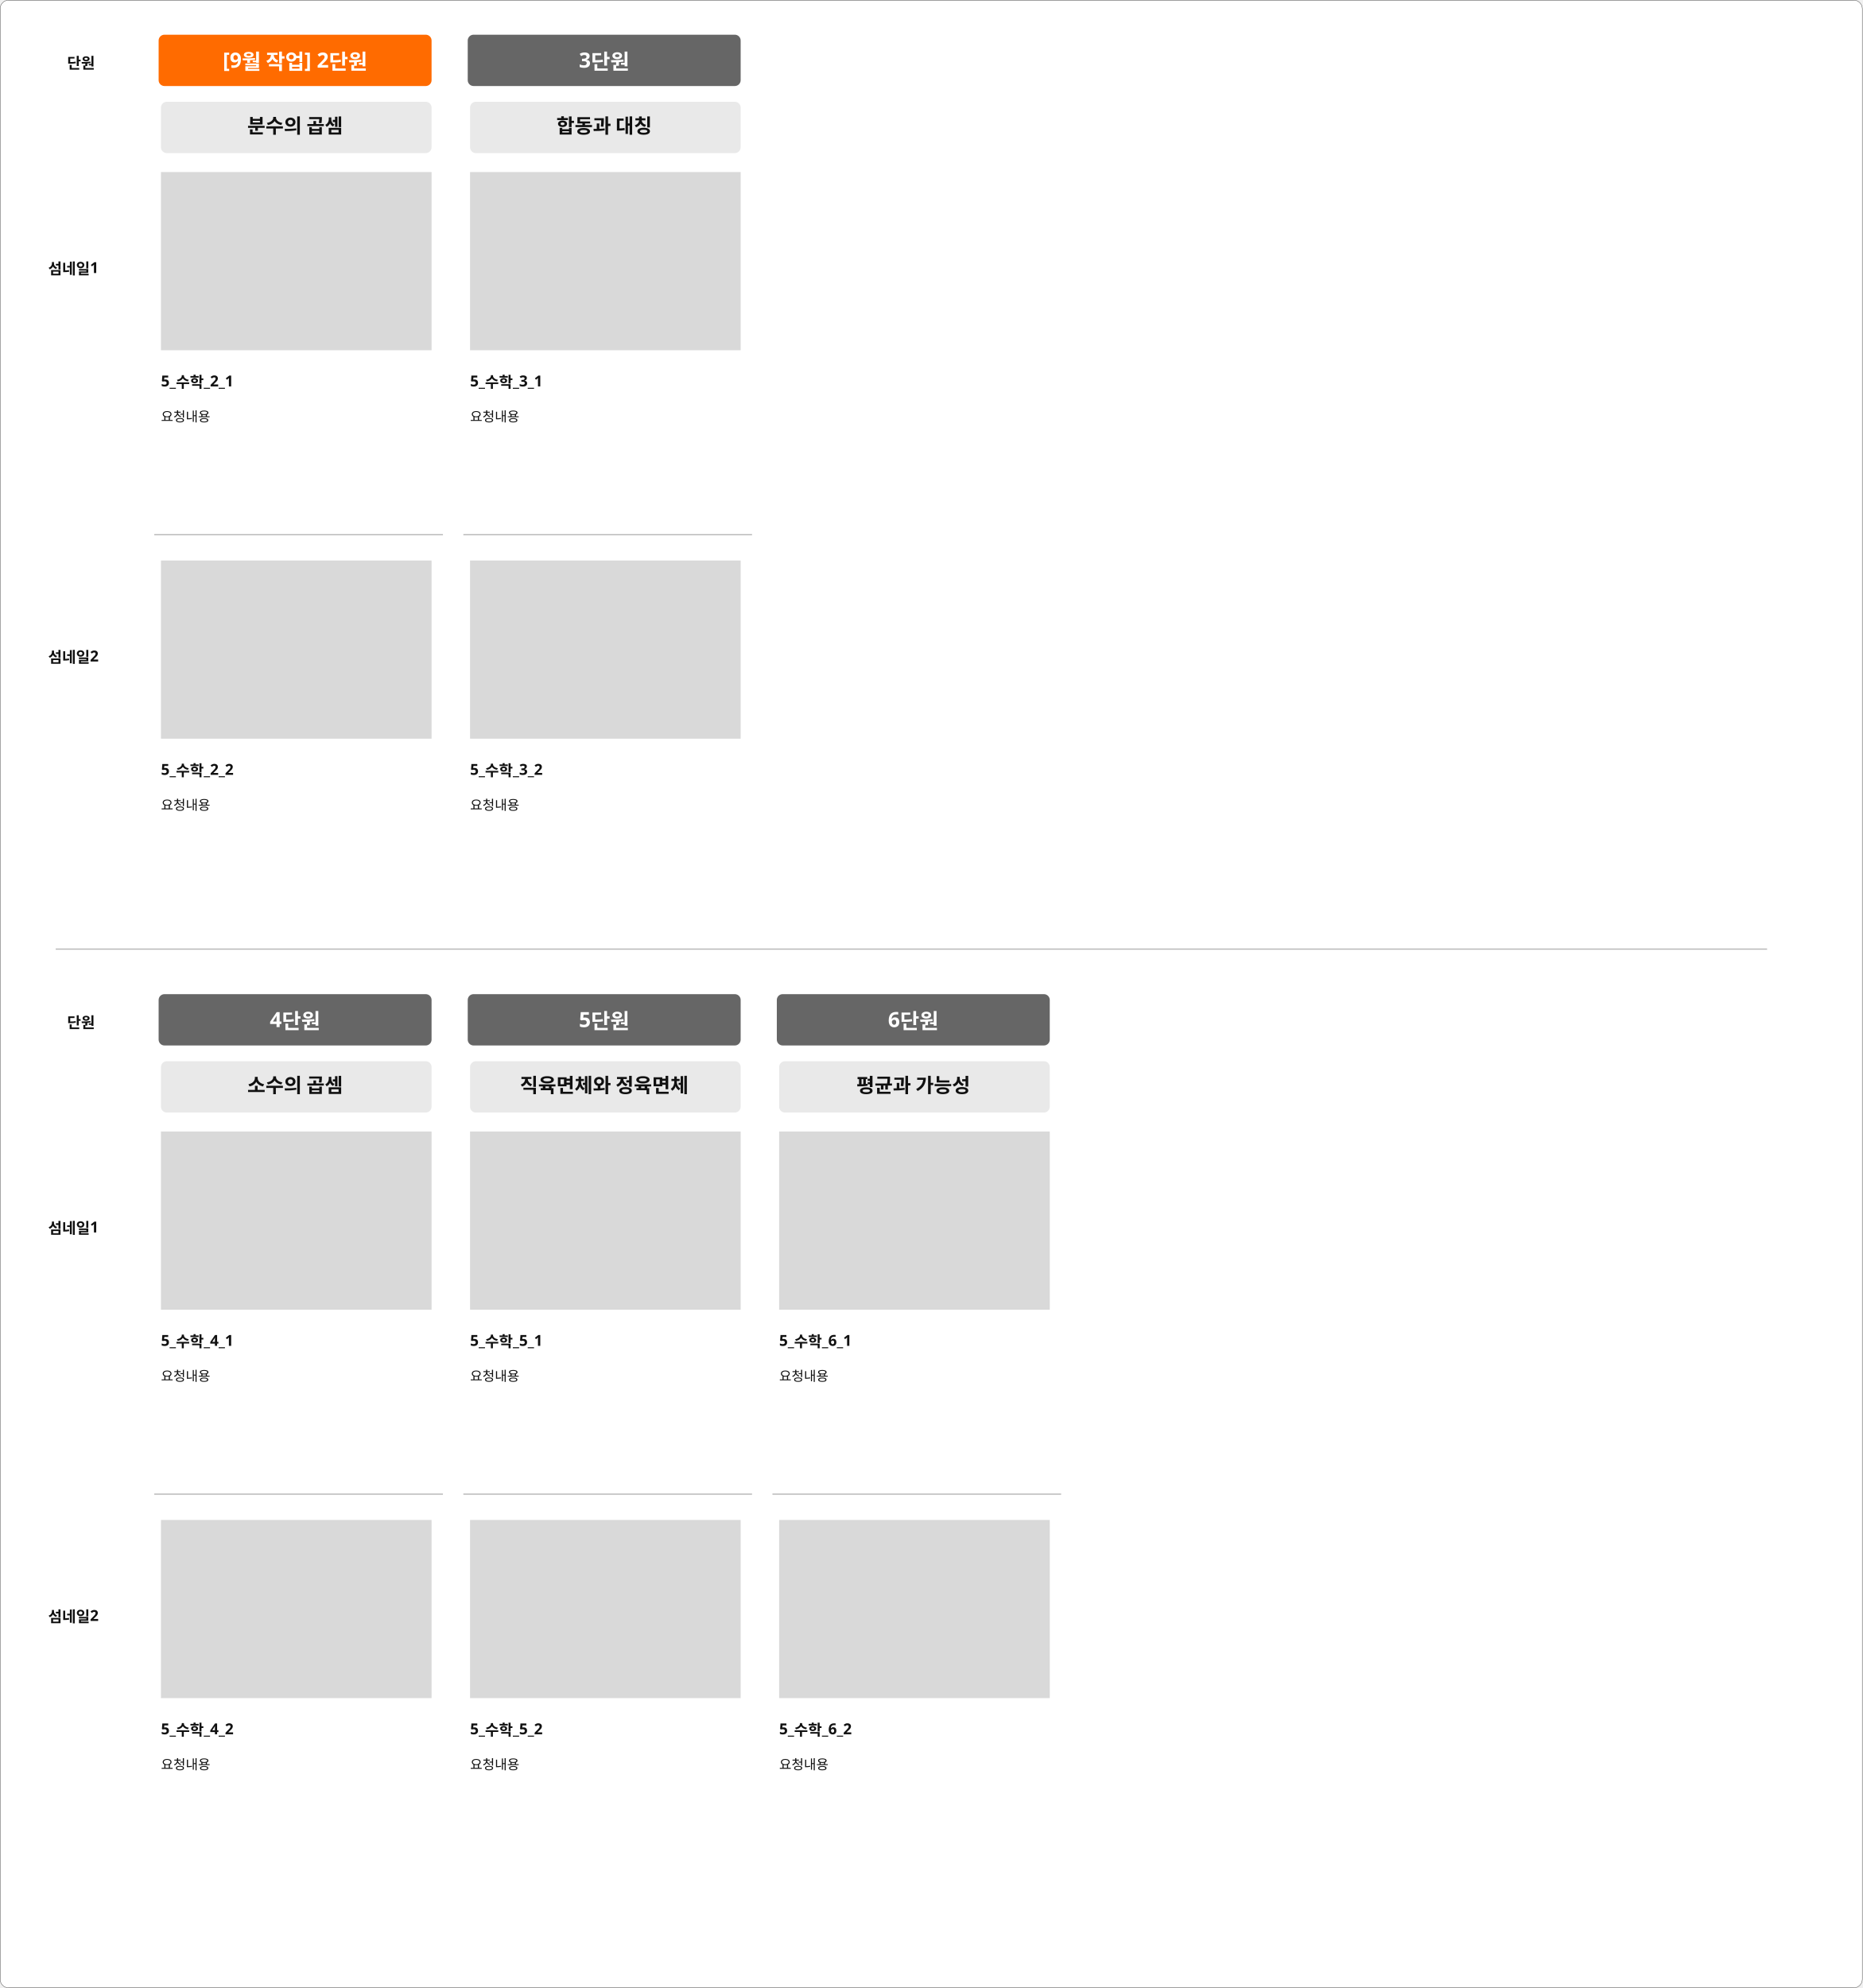
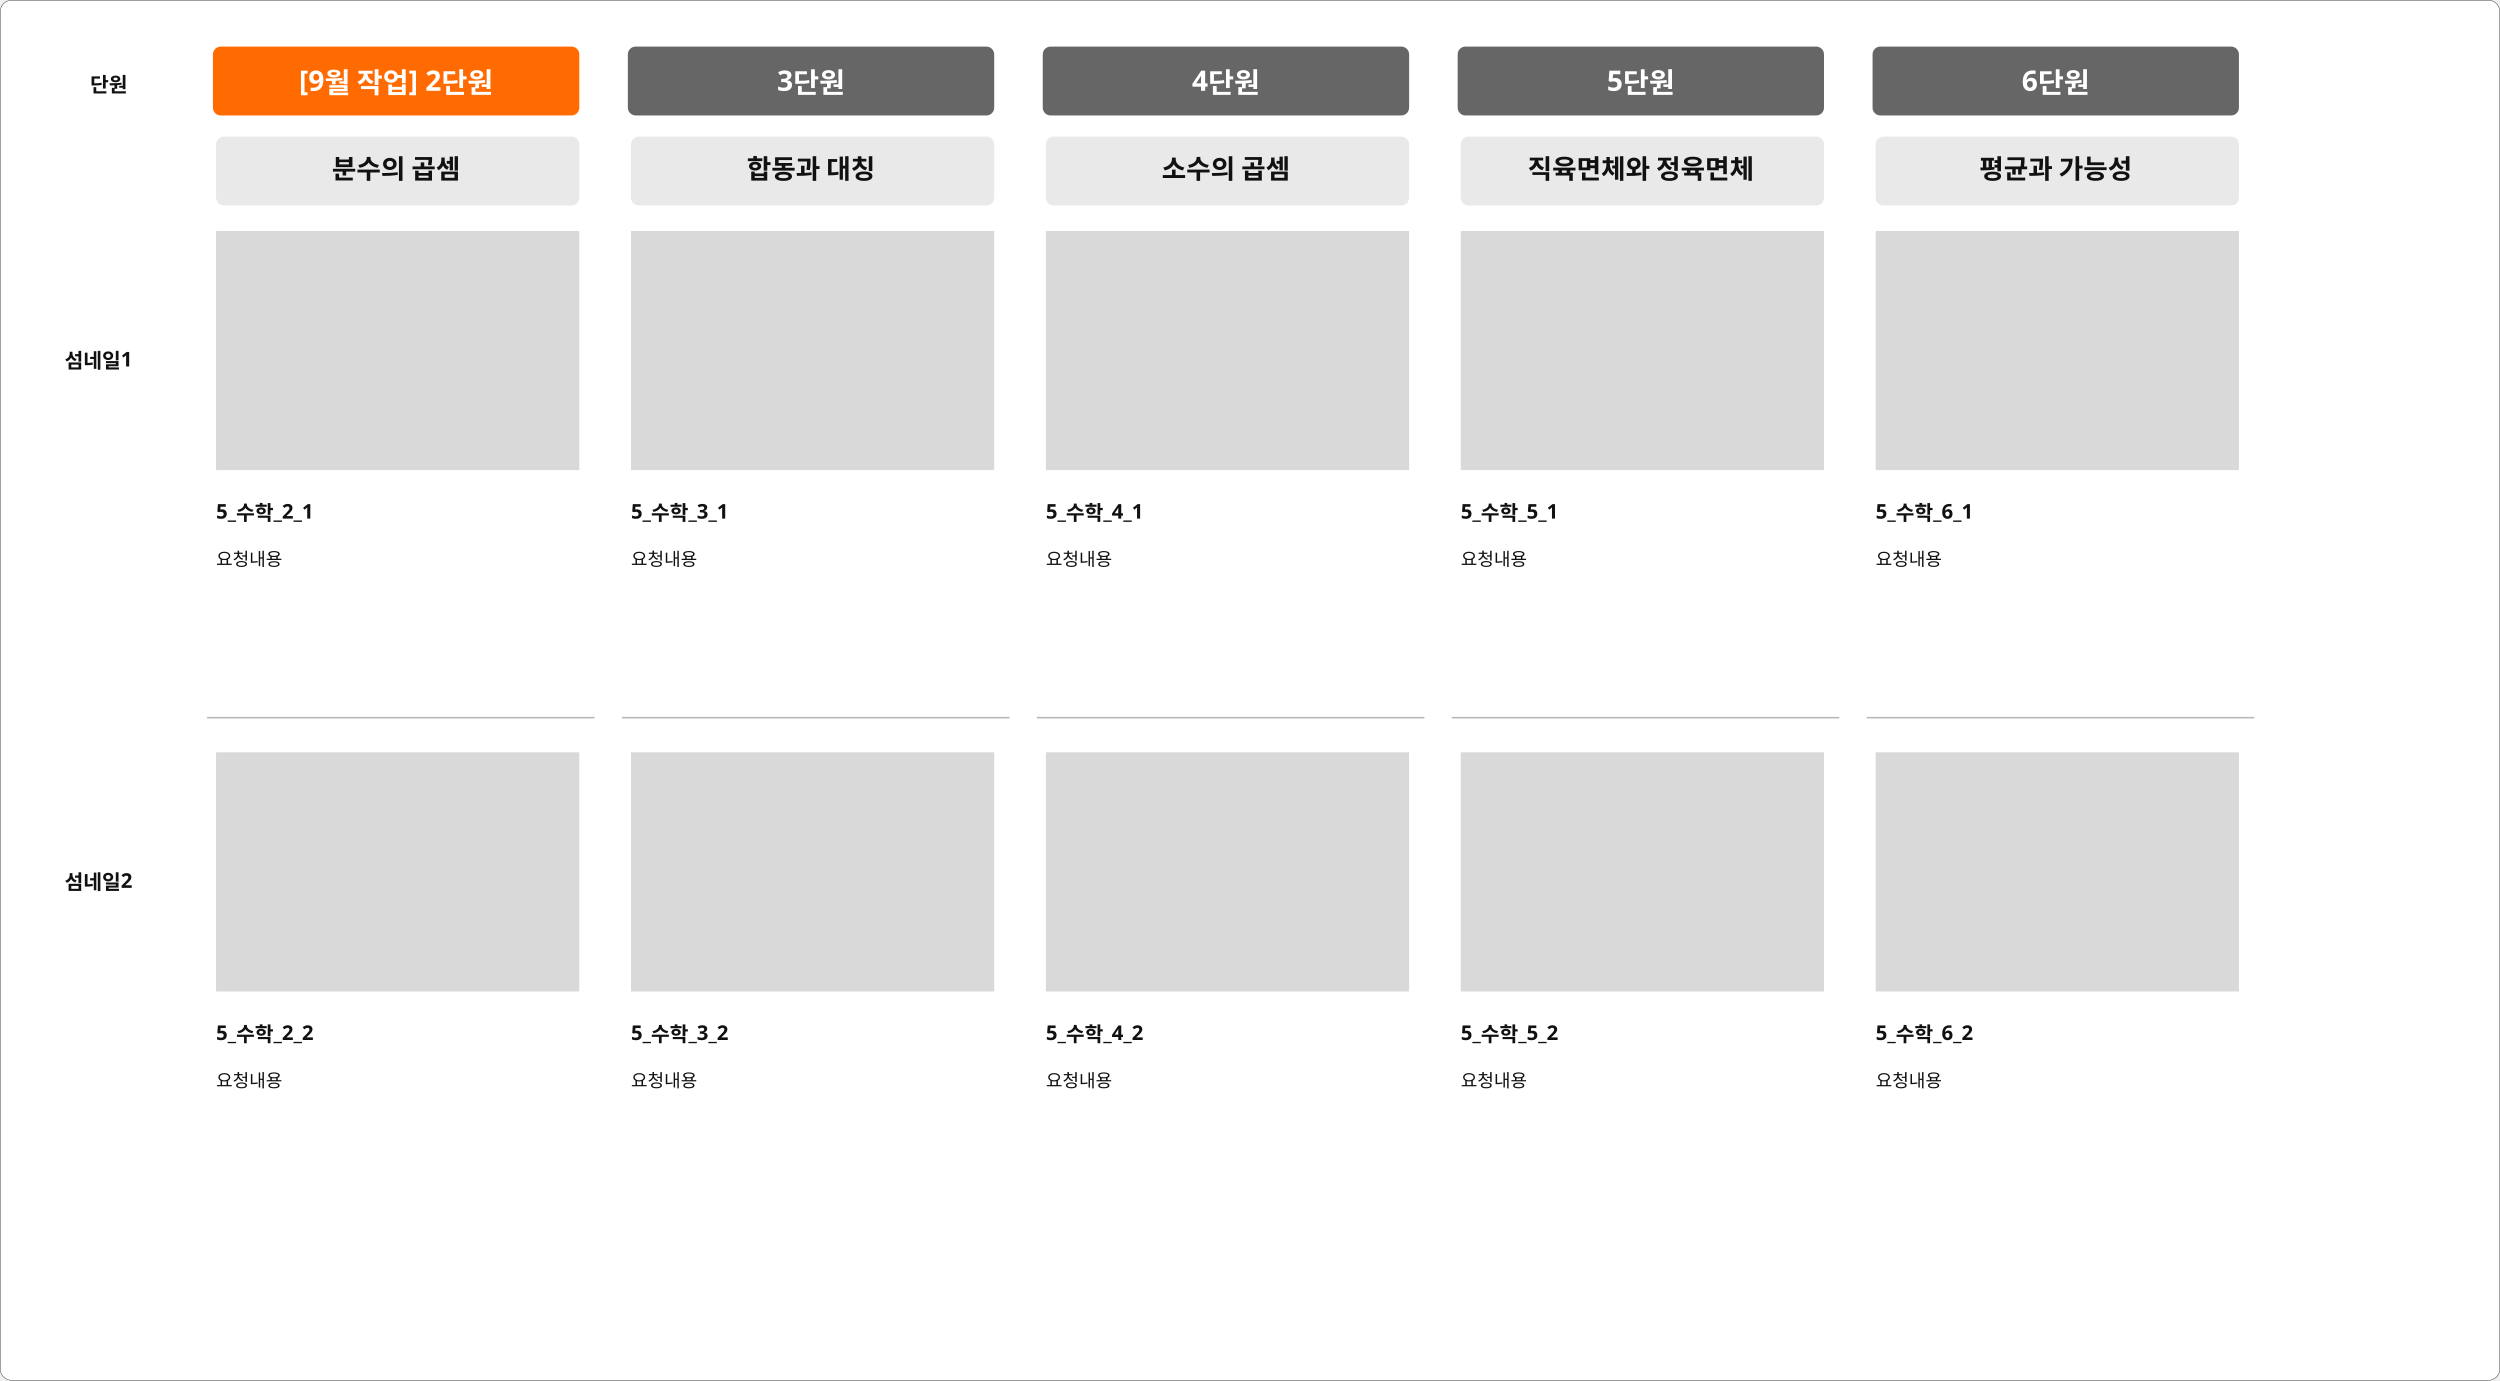
- <svg xmlns="http://www.w3.org/2000/svg" width="6387" height="6817" viewBox="0 0 6387 6817" role="img" aria-labelledby="svg-title svg-desc">
+ <svg xmlns="http://www.w3.org/2000/svg" width="6387" height="3527" viewBox="0 0 6387 3527" role="img" aria-labelledby="svg-title svg-desc">
  <style>
    text { font-family: 'NanumGothic', sans-serif; fill: #111111; letter-spacing: 0; }
    .unit-title { fill: #ffffff; font-size: 72px; font-weight: 700; }
    .filename { font-size: 52px; font-weight: 700; }
    .reuse-filename { fill: #8f3fab; }
    .request-label { font-size: 46px; font-weight: 400; }
    .row-label { font-size: 52px; font-weight: 700; }
  </style>
  <g id="board" data-name="작업표 배경">
-     <rect id="board-background" x="0.5" y="0.5" width="6386" height="6816" rx="29.5" fill="#ffffff" stroke="#111111" />
+     <rect id="board-background" x="0.5" y="0.5" width="6386" height="3526" rx="29.5" fill="#ffffff" stroke="#111111" />
  </g>
  <g id="labels" data-name="행 라벨">
    <g id="band-1-labels" data-name="1번째 행 라벨">
      <text id="band-1-unit-label" x="230" y="235" class="row-label">단원</text>
      <text id="band-1-thumbnail-1-label" x="165" y="940" class="row-label">섬네일1</text>
      <text id="band-1-thumbnail-2-label" x="165" y="2272" class="row-label">섬네일2</text>
    </g>
-     <g id="band-2-labels" data-name="2번째 행 라벨">
-       <text id="band-2-unit-label" x="230" y="3525" class="row-label">단원</text>
-       <text id="band-2-thumbnail-1-label" x="165" y="4230" class="row-label">섬네일1</text>
-       <text id="band-2-thumbnail-2-label" x="165" y="5562" class="row-label">섬네일2</text>
-     </g>
  </g>
-   <line id="band-1-major-divider" x1="191" y1="3254.5" x2="6060" y2="3254.5" stroke="#b7b7b7" stroke-width="4" />
  <g id="band-1-unit-2" data-name="[9월 작업] 2단원">
    <g id="band-1-unit-2-title" data-name="[9월 작업] 2단원 타이틀">
      <rect id="band-1-unit-2-title-background" x="544" y="119" width="936" height="176" rx="20" fill="#ff6b00" />
      <text id="band-1-unit-2-title-text" x="1012" y="232" text-anchor="middle" class="unit-title">[9월 작업] 2단원</text>
    </g>
    <g id="band-1-unit-2-item-1" data-name="분수의 곱셈">
      <g id="band-1-unit-2-item-1-name-title" data-name="분수의 곱셈 타이틀">
        <rect id="band-1-unit-2-item-1-name-background" x="552" y="349" width="928" height="176" rx="20" fill="#e9e9e9" />
        <text id="band-1-unit-2-item-1-name" x="1012" y="456.04" text-anchor="middle" style="font-size:68px;font-weight:700">
          <tspan id="band-1-unit-2-item-1-name-line-1" x="1012" dy="0">분수의 곱셈</tspan>
        </text>
      </g>
      <g id="band-1-unit-2-item-1-thumbnail-1" data-name="5_수학_2_1">
        <rect id="band-1-unit-2-item-1-thumbnail-1-placeholder" x="552" y="590" width="928" height="611" fill="#d9d9d9" />
        <text id="band-1-unit-2-item-1-thumbnail-1-filename" x="552" y="1325" class="filename">5_수학_2_1</text>
        <text id="band-1-unit-2-item-1-thumbnail-1-request" x="552" y="1445" class="request-label">요청내용</text>
      </g>
      <line id="band-1-unit-2-item-1-divider" x1="529" y1="1833.5" x2="1519" y2="1833.5" stroke="#b7b7b7" stroke-width="4" />
      <g id="band-1-unit-2-item-1-thumbnail-2" data-name="5_수학_2_2">
        <rect id="band-1-unit-2-item-1-thumbnail-2-placeholder" x="552" y="1922" width="928" height="611" fill="#d9d9d9" />
        <text id="band-1-unit-2-item-1-thumbnail-2-filename" x="552" y="2657" class="filename">5_수학_2_2</text>
        <text id="band-1-unit-2-item-1-thumbnail-2-request" x="552" y="2777" class="request-label">요청내용</text>
      </g>
    </g>
  </g>
  <g id="band-1-unit-3" data-name="3단원">
    <g id="band-1-unit-3-title" data-name="3단원 타이틀">
      <rect id="band-1-unit-3-title-background" x="1604" y="119" width="936" height="176" rx="20" fill="#666666" />
      <text id="band-1-unit-3-title-text" x="2072" y="232" text-anchor="middle" class="unit-title">3단원</text>
    </g>
    <g id="band-1-unit-3-item-1" data-name="합동과 대칭">
      <g id="band-1-unit-3-item-1-name-title" data-name="합동과 대칭 타이틀">
        <rect id="band-1-unit-3-item-1-name-background" x="1612" y="349" width="928" height="176" rx="20" fill="#e9e9e9" />
        <text id="band-1-unit-3-item-1-name" x="2072" y="456.04" text-anchor="middle" style="font-size:68px;font-weight:700">
          <tspan id="band-1-unit-3-item-1-name-line-1" x="2072" dy="0">합동과 대칭</tspan>
        </text>
      </g>
      <g id="band-1-unit-3-item-1-thumbnail-1" data-name="5_수학_3_1">
        <rect id="band-1-unit-3-item-1-thumbnail-1-placeholder" x="1612" y="590" width="928" height="611" fill="#d9d9d9" />
        <text id="band-1-unit-3-item-1-thumbnail-1-filename" x="1612" y="1325" class="filename">5_수학_3_1</text>
        <text id="band-1-unit-3-item-1-thumbnail-1-request" x="1612" y="1445" class="request-label">요청내용</text>
      </g>
      <line id="band-1-unit-3-item-1-divider" x1="1589" y1="1833.5" x2="2579" y2="1833.5" stroke="#b7b7b7" stroke-width="4" />
      <g id="band-1-unit-3-item-1-thumbnail-2" data-name="5_수학_3_2">
        <rect id="band-1-unit-3-item-1-thumbnail-2-placeholder" x="1612" y="1922" width="928" height="611" fill="#d9d9d9" />
        <text id="band-1-unit-3-item-1-thumbnail-2-filename" x="1612" y="2657" class="filename">5_수학_3_2</text>
        <text id="band-1-unit-3-item-1-thumbnail-2-request" x="1612" y="2777" class="request-label">요청내용</text>
      </g>
    </g>
  </g>
-   <g id="band-2-unit-4" data-name="4단원">
-     <g id="band-2-unit-4-title" data-name="4단원 타이틀">
-       <rect id="band-2-unit-4-title-background" x="544" y="3409" width="936" height="176" rx="20" fill="#666666" />
-       <text id="band-2-unit-4-title-text" x="1012" y="3522" text-anchor="middle" class="unit-title">4단원</text>
+   <g id="band-1-unit-4" data-name="4단원">
+     <g id="band-1-unit-4-title" data-name="4단원 타이틀">
+       <rect id="band-1-unit-4-title-background" x="2664" y="119" width="936" height="176" rx="20" fill="#666666" />
+       <text id="band-1-unit-4-title-text" x="3132" y="232" text-anchor="middle" class="unit-title">4단원</text>
    </g>
-     <g id="band-2-unit-4-item-1" data-name="소수의 곱셈">
-       <g id="band-2-unit-4-item-1-name-title" data-name="소수의 곱셈 타이틀">
-         <rect id="band-2-unit-4-item-1-name-background" x="552" y="3639" width="928" height="176" rx="20" fill="#e9e9e9" />
-         <text id="band-2-unit-4-item-1-name" x="1012" y="3746.04" text-anchor="middle" style="font-size:68px;font-weight:700">
-           <tspan id="band-2-unit-4-item-1-name-line-1" x="1012" dy="0">소수의 곱셈</tspan>
+     <g id="band-1-unit-4-item-1" data-name="소수의 곱셈">
+       <g id="band-1-unit-4-item-1-name-title" data-name="소수의 곱셈 타이틀">
+         <rect id="band-1-unit-4-item-1-name-background" x="2672" y="349" width="928" height="176" rx="20" fill="#e9e9e9" />
+         <text id="band-1-unit-4-item-1-name" x="3132" y="456.04" text-anchor="middle" style="font-size:68px;font-weight:700">
+           <tspan id="band-1-unit-4-item-1-name-line-1" x="3132" dy="0">소수의 곱셈</tspan>
        </text>
      </g>
-       <g id="band-2-unit-4-item-1-thumbnail-1" data-name="5_수학_4_1">
-         <rect id="band-2-unit-4-item-1-thumbnail-1-placeholder" x="552" y="3880" width="928" height="611" fill="#d9d9d9" />
-         <text id="band-2-unit-4-item-1-thumbnail-1-filename" x="552" y="4615" class="filename">5_수학_4_1</text>
-         <text id="band-2-unit-4-item-1-thumbnail-1-request" x="552" y="4735" class="request-label">요청내용</text>
+       <g id="band-1-unit-4-item-1-thumbnail-1" data-name="5_수학_4_1">
+         <rect id="band-1-unit-4-item-1-thumbnail-1-placeholder" x="2672" y="590" width="928" height="611" fill="#d9d9d9" />
+         <text id="band-1-unit-4-item-1-thumbnail-1-filename" x="2672" y="1325" class="filename">5_수학_4_1</text>
+         <text id="band-1-unit-4-item-1-thumbnail-1-request" x="2672" y="1445" class="request-label">요청내용</text>
      </g>
-       <line id="band-2-unit-4-item-1-divider" x1="529" y1="5123.5" x2="1519" y2="5123.5" stroke="#b7b7b7" stroke-width="4" />
-       <g id="band-2-unit-4-item-1-thumbnail-2" data-name="5_수학_4_2">
-         <rect id="band-2-unit-4-item-1-thumbnail-2-placeholder" x="552" y="5212" width="928" height="611" fill="#d9d9d9" />
-         <text id="band-2-unit-4-item-1-thumbnail-2-filename" x="552" y="5947" class="filename">5_수학_4_2</text>
-         <text id="band-2-unit-4-item-1-thumbnail-2-request" x="552" y="6067" class="request-label">요청내용</text>
+       <line id="band-1-unit-4-item-1-divider" x1="2649" y1="1833.5" x2="3639" y2="1833.5" stroke="#b7b7b7" stroke-width="4" />
+       <g id="band-1-unit-4-item-1-thumbnail-2" data-name="5_수학_4_2">
+         <rect id="band-1-unit-4-item-1-thumbnail-2-placeholder" x="2672" y="1922" width="928" height="611" fill="#d9d9d9" />
+         <text id="band-1-unit-4-item-1-thumbnail-2-filename" x="2672" y="2657" class="filename">5_수학_4_2</text>
+         <text id="band-1-unit-4-item-1-thumbnail-2-request" x="2672" y="2777" class="request-label">요청내용</text>
      </g>
    </g>
  </g>
-   <g id="band-2-unit-5" data-name="5단원">
-     <g id="band-2-unit-5-title" data-name="5단원 타이틀">
-       <rect id="band-2-unit-5-title-background" x="1604" y="3409" width="936" height="176" rx="20" fill="#666666" />
-       <text id="band-2-unit-5-title-text" x="2072" y="3522" text-anchor="middle" class="unit-title">5단원</text>
+   <g id="band-1-unit-5" data-name="5단원">
+     <g id="band-1-unit-5-title" data-name="5단원 타이틀">
+       <rect id="band-1-unit-5-title-background" x="3724" y="119" width="936" height="176" rx="20" fill="#666666" />
+       <text id="band-1-unit-5-title-text" x="4192" y="232" text-anchor="middle" class="unit-title">5단원</text>
    </g>
-     <g id="band-2-unit-5-item-1" data-name="직육면체와 정육면체 / 직육면체">
-       <g id="band-2-unit-5-item-1-name-title" data-name="직육면체와 정육면체 / 직육면체 타이틀">
-         <rect id="band-2-unit-5-item-1-name-background" x="1612" y="3639" width="928" height="176" rx="20" fill="#e9e9e9" />
-         <text id="band-2-unit-5-item-1-name" x="2072" y="3746.04" text-anchor="middle" style="font-size:68px;font-weight:700">
-           <tspan id="band-2-unit-5-item-1-name-line-1" x="2072" dy="0">직육면체와 정육면체</tspan>
+     <g id="band-1-unit-5-item-1" data-name="직육면체와 정육면체 / 직육면체">
+       <g id="band-1-unit-5-item-1-name-title" data-name="직육면체와 정육면체 / 직육면체 타이틀">
+         <rect id="band-1-unit-5-item-1-name-background" x="3732" y="349" width="928" height="176" rx="20" fill="#e9e9e9" />
+         <text id="band-1-unit-5-item-1-name" x="4192" y="456.04" text-anchor="middle" style="font-size:68px;font-weight:700">
+           <tspan id="band-1-unit-5-item-1-name-line-1" x="4192" dy="0">직육면체와 정육면체</tspan>
        </text>
      </g>
-       <g id="band-2-unit-5-item-1-thumbnail-1" data-name="5_수학_5_1">
-         <rect id="band-2-unit-5-item-1-thumbnail-1-placeholder" x="1612" y="3880" width="928" height="611" fill="#d9d9d9" />
-         <text id="band-2-unit-5-item-1-thumbnail-1-filename" x="1612" y="4615" class="filename">5_수학_5_1</text>
-         <text id="band-2-unit-5-item-1-thumbnail-1-request" x="1612" y="4735" class="request-label">요청내용</text>
+       <g id="band-1-unit-5-item-1-thumbnail-1" data-name="5_수학_5_1">
+         <rect id="band-1-unit-5-item-1-thumbnail-1-placeholder" x="3732" y="590" width="928" height="611" fill="#d9d9d9" />
+         <text id="band-1-unit-5-item-1-thumbnail-1-filename" x="3732" y="1325" class="filename">5_수학_5_1</text>
+         <text id="band-1-unit-5-item-1-thumbnail-1-request" x="3732" y="1445" class="request-label">요청내용</text>
      </g>
-       <line id="band-2-unit-5-item-1-divider" x1="1589" y1="5123.5" x2="2579" y2="5123.5" stroke="#b7b7b7" stroke-width="4" />
-       <g id="band-2-unit-5-item-1-thumbnail-2" data-name="5_수학_5_2">
-         <rect id="band-2-unit-5-item-1-thumbnail-2-placeholder" x="1612" y="5212" width="928" height="611" fill="#d9d9d9" />
-         <text id="band-2-unit-5-item-1-thumbnail-2-filename" x="1612" y="5947" class="filename">5_수학_5_2</text>
-         <text id="band-2-unit-5-item-1-thumbnail-2-request" x="1612" y="6067" class="request-label">요청내용</text>
+       <line id="band-1-unit-5-item-1-divider" x1="3709" y1="1833.5" x2="4699" y2="1833.5" stroke="#b7b7b7" stroke-width="4" />
+       <g id="band-1-unit-5-item-1-thumbnail-2" data-name="5_수학_5_2">
+         <rect id="band-1-unit-5-item-1-thumbnail-2-placeholder" x="3732" y="1922" width="928" height="611" fill="#d9d9d9" />
+         <text id="band-1-unit-5-item-1-thumbnail-2-filename" x="3732" y="2657" class="filename">5_수학_5_2</text>
+         <text id="band-1-unit-5-item-1-thumbnail-2-request" x="3732" y="2777" class="request-label">요청내용</text>
      </g>
    </g>
  </g>
-   <g id="band-2-unit-6" data-name="6단원">
-     <g id="band-2-unit-6-title" data-name="6단원 타이틀">
-       <rect id="band-2-unit-6-title-background" x="2664" y="3409" width="936" height="176" rx="20" fill="#666666" />
-       <text id="band-2-unit-6-title-text" x="3132" y="3522" text-anchor="middle" class="unit-title">6단원</text>
+   <g id="band-1-unit-6" data-name="6단원">
+     <g id="band-1-unit-6-title" data-name="6단원 타이틀">
+       <rect id="band-1-unit-6-title-background" x="4784" y="119" width="936" height="176" rx="20" fill="#666666" />
+       <text id="band-1-unit-6-title-text" x="5252" y="232" text-anchor="middle" class="unit-title">6단원</text>
    </g>
-     <g id="band-2-unit-6-item-1" data-name="평균과 가능성">
-       <g id="band-2-unit-6-item-1-name-title" data-name="평균과 가능성 타이틀">
-         <rect id="band-2-unit-6-item-1-name-background" x="2672" y="3639" width="928" height="176" rx="20" fill="#e9e9e9" />
-         <text id="band-2-unit-6-item-1-name" x="3132" y="3746.04" text-anchor="middle" style="font-size:68px;font-weight:700">
-           <tspan id="band-2-unit-6-item-1-name-line-1" x="3132" dy="0">평균과 가능성</tspan>
+     <g id="band-1-unit-6-item-1" data-name="평균과 가능성">
+       <g id="band-1-unit-6-item-1-name-title" data-name="평균과 가능성 타이틀">
+         <rect id="band-1-unit-6-item-1-name-background" x="4792" y="349" width="928" height="176" rx="20" fill="#e9e9e9" />
+         <text id="band-1-unit-6-item-1-name" x="5252" y="456.04" text-anchor="middle" style="font-size:68px;font-weight:700">
+           <tspan id="band-1-unit-6-item-1-name-line-1" x="5252" dy="0">평균과 가능성</tspan>
        </text>
      </g>
-       <g id="band-2-unit-6-item-1-thumbnail-1" data-name="5_수학_6_1">
-         <rect id="band-2-unit-6-item-1-thumbnail-1-placeholder" x="2672" y="3880" width="928" height="611" fill="#d9d9d9" />
-         <text id="band-2-unit-6-item-1-thumbnail-1-filename" x="2672" y="4615" class="filename">5_수학_6_1</text>
-         <text id="band-2-unit-6-item-1-thumbnail-1-request" x="2672" y="4735" class="request-label">요청내용</text>
+       <g id="band-1-unit-6-item-1-thumbnail-1" data-name="5_수학_6_1">
+         <rect id="band-1-unit-6-item-1-thumbnail-1-placeholder" x="4792" y="590" width="928" height="611" fill="#d9d9d9" />
+         <text id="band-1-unit-6-item-1-thumbnail-1-filename" x="4792" y="1325" class="filename">5_수학_6_1</text>
+         <text id="band-1-unit-6-item-1-thumbnail-1-request" x="4792" y="1445" class="request-label">요청내용</text>
      </g>
-       <line id="band-2-unit-6-item-1-divider" x1="2649" y1="5123.5" x2="3639" y2="5123.5" stroke="#b7b7b7" stroke-width="4" />
-       <g id="band-2-unit-6-item-1-thumbnail-2" data-name="5_수학_6_2">
-         <rect id="band-2-unit-6-item-1-thumbnail-2-placeholder" x="2672" y="5212" width="928" height="611" fill="#d9d9d9" />
-         <text id="band-2-unit-6-item-1-thumbnail-2-filename" x="2672" y="5947" class="filename">5_수학_6_2</text>
-         <text id="band-2-unit-6-item-1-thumbnail-2-request" x="2672" y="6067" class="request-label">요청내용</text>
+       <line id="band-1-unit-6-item-1-divider" x1="4769" y1="1833.5" x2="5759" y2="1833.5" stroke="#b7b7b7" stroke-width="4" />
+       <g id="band-1-unit-6-item-1-thumbnail-2" data-name="5_수학_6_2">
+         <rect id="band-1-unit-6-item-1-thumbnail-2-placeholder" x="4792" y="1922" width="928" height="611" fill="#d9d9d9" />
+         <text id="band-1-unit-6-item-1-thumbnail-2-filename" x="4792" y="2657" class="filename">5_수학_6_2</text>
+         <text id="band-1-unit-6-item-1-thumbnail-2-request" x="4792" y="2777" class="request-label">요청내용</text>
      </g>
    </g>
  </g>
</svg>
